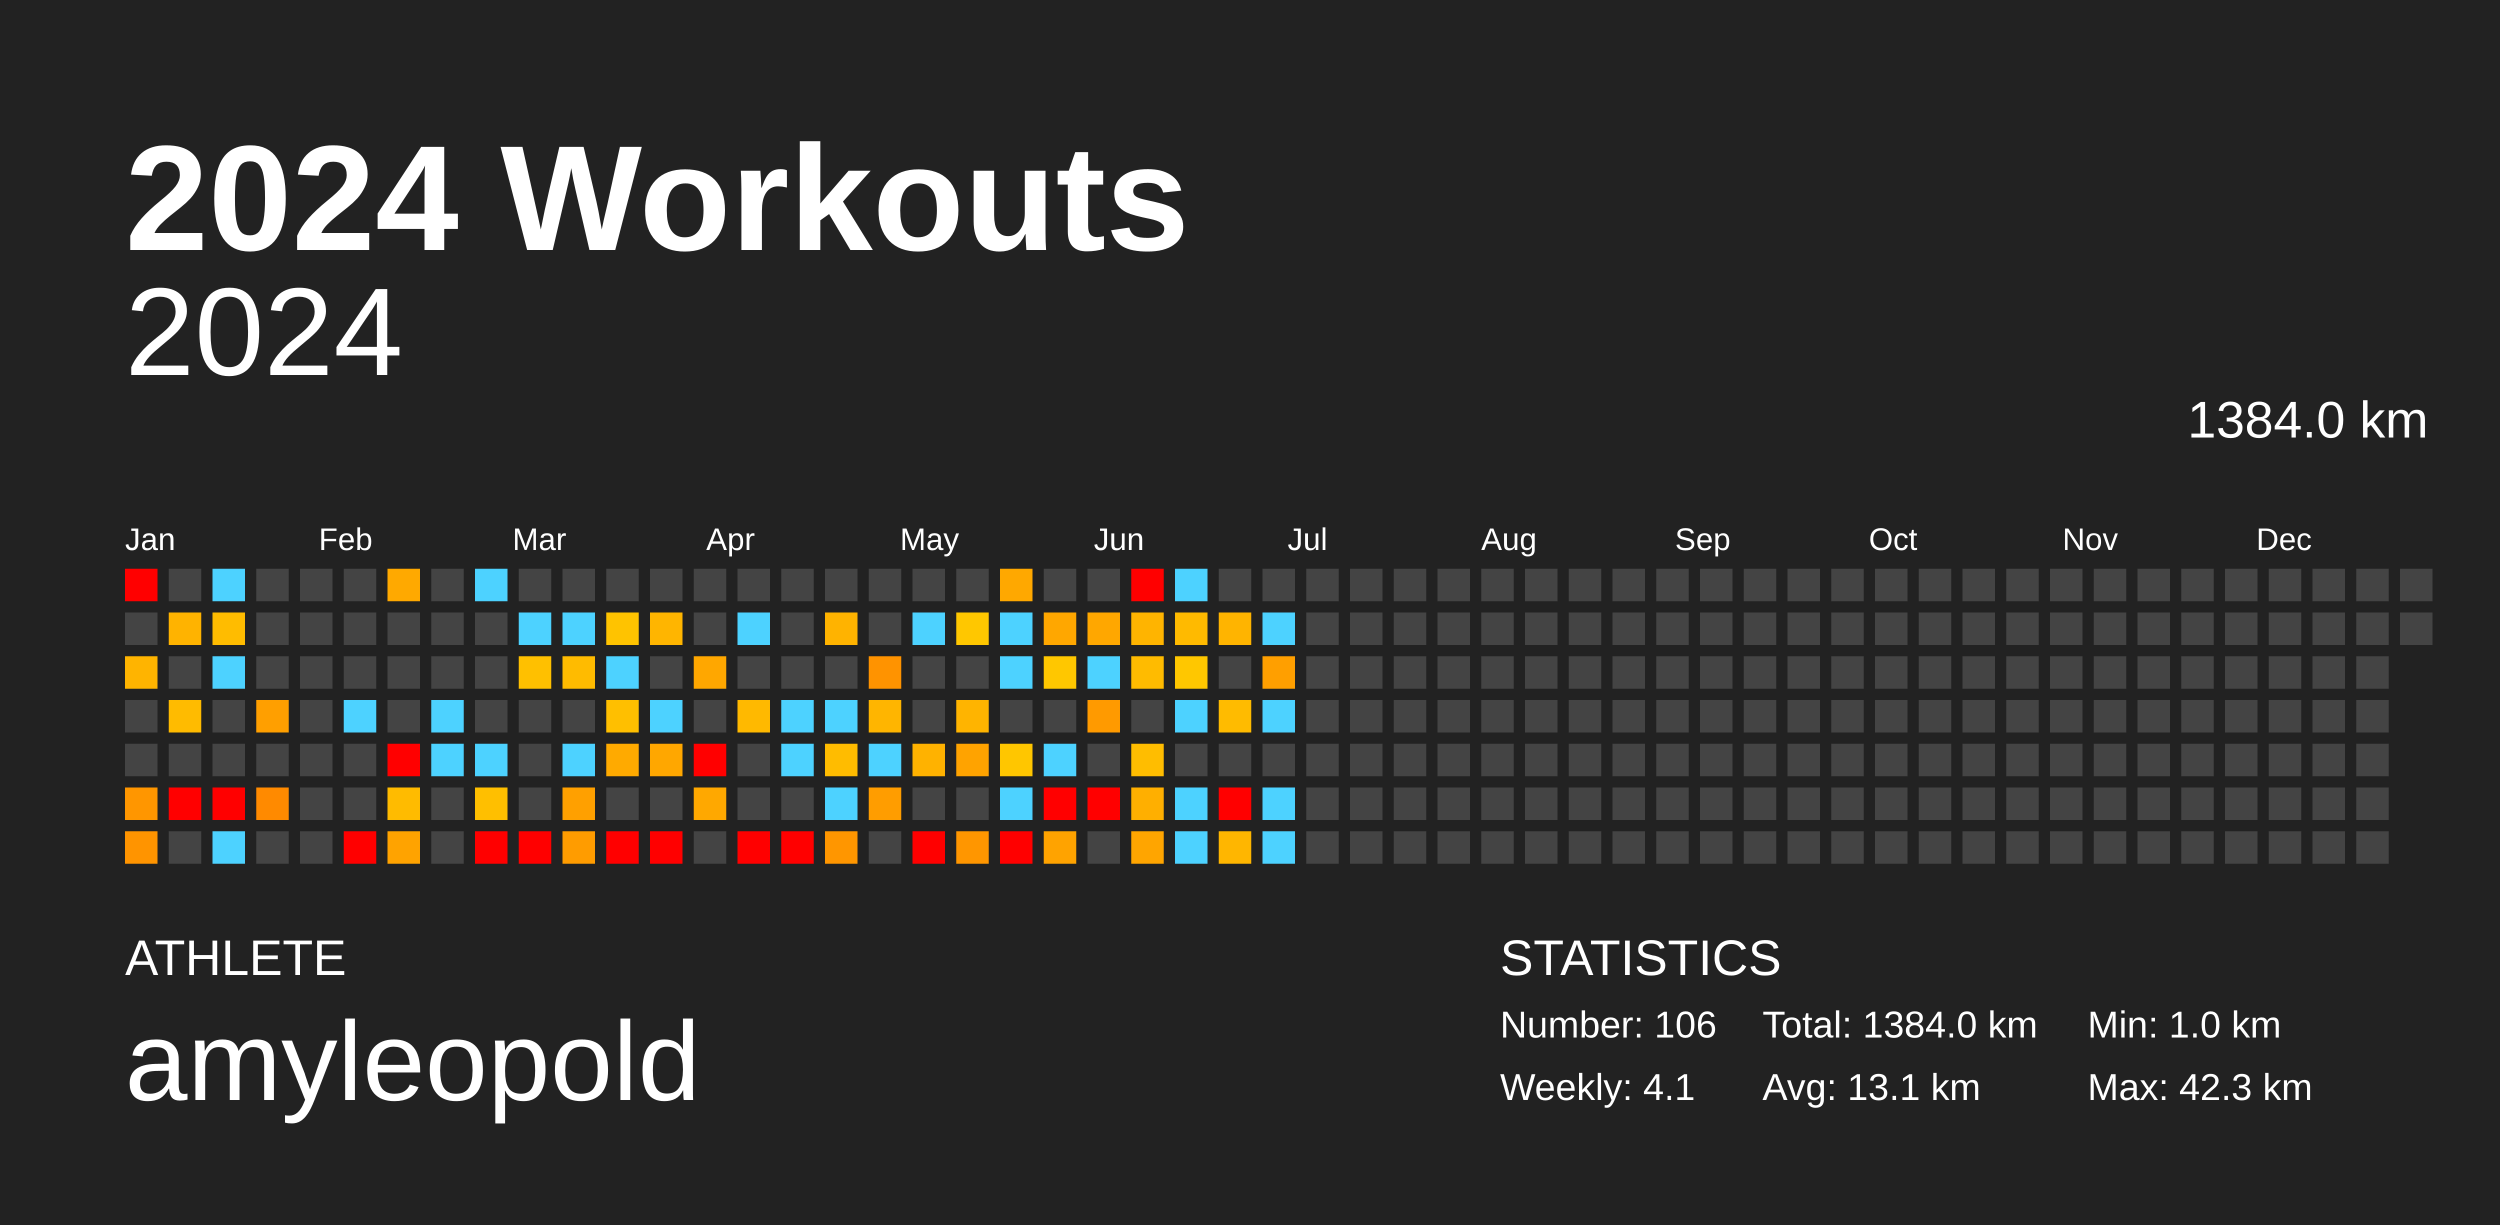
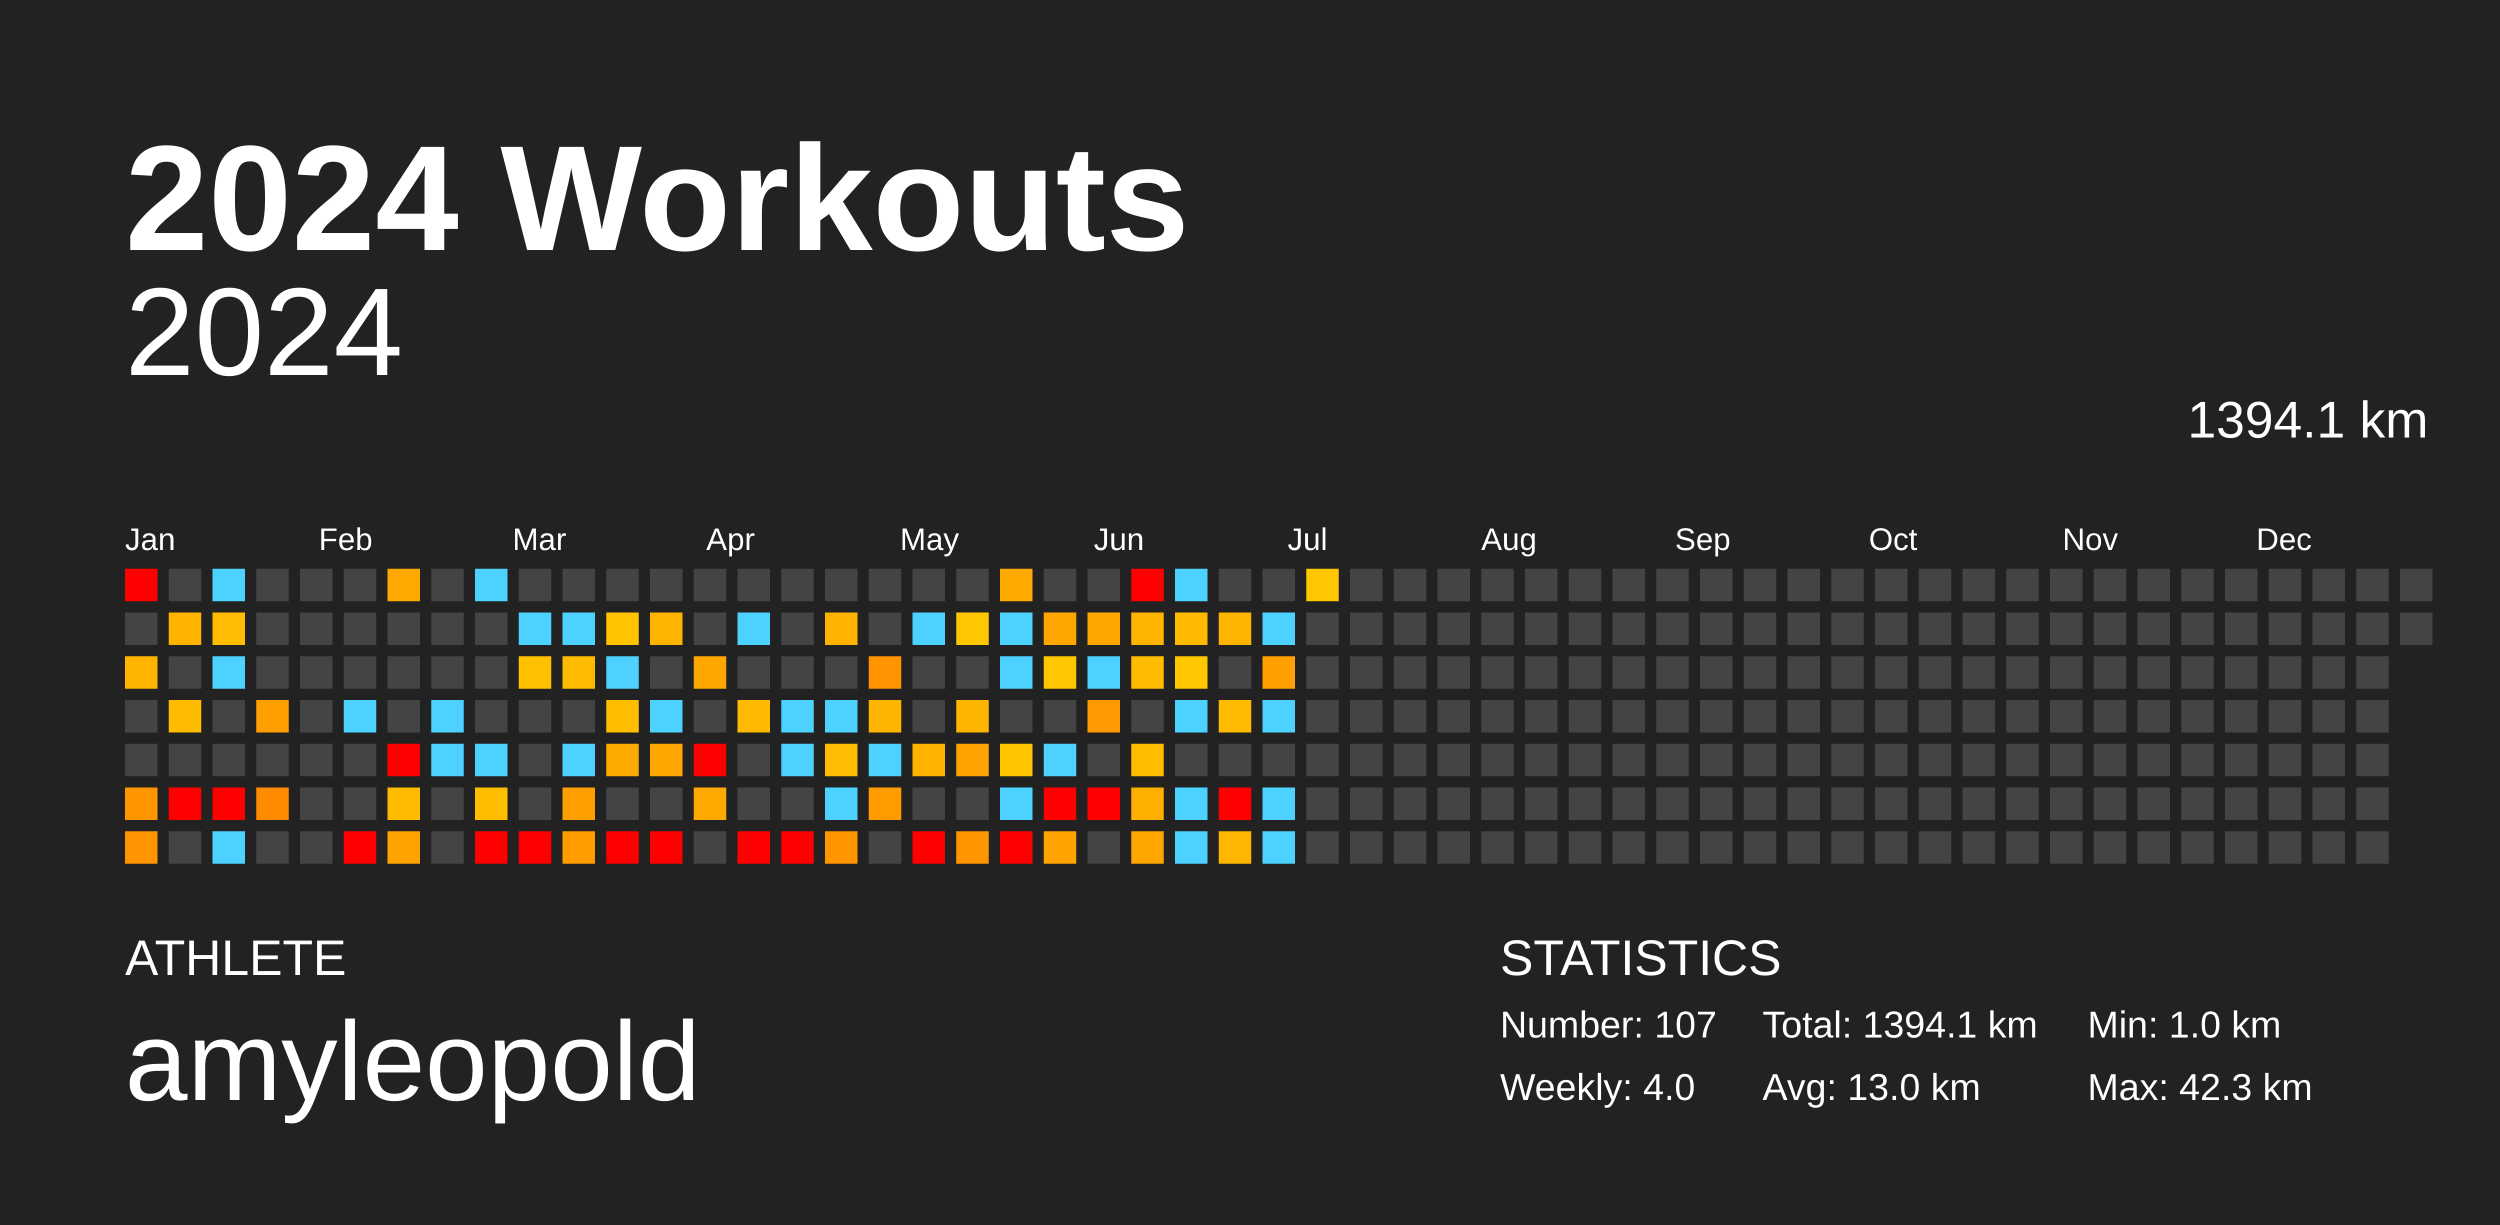
<svg xmlns="http://www.w3.org/2000/svg" baseProfile="full" height="98mm" version="1.1" viewBox="0,0,200,98" width="200mm">
  <defs />
  <rect fill="#222222" height="98" width="200" x="0" y="0" />
  <text fill="#FFFFFF" style="font-size:12px; font-family:Arial; font-weight:bold;" x="10" y="20">2024 Workouts</text>
  <text fill="#FFFFFF" style="font-size:4px; font-family:Arial" x="10" y="78">ATHLETE</text>
  <text fill="#FFFFFF" style="font-size:9px; font-family:Arial" x="10" y="88">amyleopold</text>
  <text fill="#FFFFFF" style="font-size:4px; font-family:Arial" x="120" y="78">STATISTICS</text>
-   <text fill="#FFFFFF" style="font-size:3px; font-family:Arial" x="120" y="83">Number: 106</text>
-   <text fill="#FFFFFF" style="font-size:3px; font-family:Arial" x="120" y="88">Weekly: 4.1</text>
-   <text fill="#FFFFFF" style="font-size:3px; font-family:Arial" x="141" y="83">Total: 1384.0 km</text>
-   <text fill="#FFFFFF" style="font-size:3px; font-family:Arial" x="141" y="88">Avg: 13.1 km</text>
+   <text fill="#FFFFFF" style="font-size:3px; font-family:Arial" x="120" y="83">Number: 107</text>
+   <text fill="#FFFFFF" style="font-size:3px; font-family:Arial" x="120" y="88">Weekly: 4.0</text>
+   <text fill="#FFFFFF" style="font-size:3px; font-family:Arial" x="141" y="83">Total: 1394.1 km</text>
+   <text fill="#FFFFFF" style="font-size:3px; font-family:Arial" x="141" y="88">Avg: 13.0 km</text>
  <text fill="#FFFFFF" style="font-size:3px; font-family:Arial" x="167" y="83">Min: 1.0 km</text>
  <text fill="#FFFFFF" style="font-size:3px; font-family:Arial" x="167" y="88">Max: 42.3 km</text>
  <text alignment-baseline="hanging" fill="#FFFFFF" style="font-size:10.0px; font-family:Arial;" x="10" y="30">2024</text>
-   <text alignment-baseline="hanging" fill="#FFFFFF" style="font-size:4.125px; font-family:Arial;" x="175" y="35">1384.0 km</text>
+   <text alignment-baseline="hanging" fill="#FFFFFF" style="font-size:4.125px; font-family:Arial;" x="175" y="35">1394.1 km</text>
  <text fill="#FFFFFF" style="font-size:2.5px; font-family:Arial" x="10.0" y="44">Jan</text>
  <text fill="#FFFFFF" style="font-size:2.5px; font-family:Arial" x="25.5" y="44">Feb</text>
  <text fill="#FFFFFF" style="font-size:2.5px; font-family:Arial" x="41.0" y="44">Mar</text>
  <text fill="#FFFFFF" style="font-size:2.5px; font-family:Arial" x="56.5" y="44">Apr</text>
  <text fill="#FFFFFF" style="font-size:2.5px; font-family:Arial" x="72.0" y="44">May</text>
  <text fill="#FFFFFF" style="font-size:2.5px; font-family:Arial" x="87.5" y="44">Jun</text>
  <text fill="#FFFFFF" style="font-size:2.5px; font-family:Arial" x="103.0" y="44">Jul</text>
  <text fill="#FFFFFF" style="font-size:2.5px; font-family:Arial" x="118.5" y="44">Aug</text>
  <text fill="#FFFFFF" style="font-size:2.5px; font-family:Arial" x="134.0" y="44">Sep</text>
  <text fill="#FFFFFF" style="font-size:2.5px; font-family:Arial" x="149.5" y="44">Oct</text>
  <text fill="#FFFFFF" style="font-size:2.5px; font-family:Arial" x="165.0" y="44">Nov</text>
  <text fill="#FFFFFF" style="font-size:2.5px; font-family:Arial" x="180.5" y="44">Dec</text>
  <rect fill="red" height="2.6" width="2.6" x="10.0" y="45.5" />
  <rect fill="#444444" height="2.6" width="2.6" x="10.0" y="49.0" />
  <rect fill="#ffb400" height="2.6" width="2.6" x="10.0" y="52.5" />
  <rect fill="#444444" height="2.6" width="2.6" x="10.0" y="56.0" />
  <rect fill="#444444" height="2.6" width="2.6" x="10.0" y="59.5" />
  <rect fill="#ff9600" height="2.6" width="2.6" x="10.0" y="63.0" />
  <rect fill="#ff9400" height="2.6" width="2.6" x="10.0" y="66.5" />
  <rect fill="#444444" height="2.6" width="2.6" x="13.5" y="45.5" />
  <rect fill="#ffb300" height="2.6" width="2.6" x="13.5" y="49.0" />
  <rect fill="#444444" height="2.6" width="2.6" x="13.5" y="52.5" />
  <rect fill="#ffbb00" height="2.6" width="2.6" x="13.5" y="56.0" />
  <rect fill="#444444" height="2.6" width="2.6" x="13.5" y="59.5" />
  <rect fill="red" height="2.6" width="2.6" x="13.5" y="63.0" />
  <rect fill="#444444" height="2.6" width="2.6" x="13.5" y="66.5" />
  <rect fill="#4dd2ff" height="2.6" width="2.6" x="17.0" y="45.5" />
  <rect fill="#ffbc00" height="2.6" width="2.6" x="17.0" y="49.0" />
  <rect fill="#4dd2ff" height="2.6" width="2.6" x="17.0" y="52.5" />
  <rect fill="#444444" height="2.6" width="2.6" x="17.0" y="56.0" />
  <rect fill="#444444" height="2.6" width="2.6" x="17.0" y="59.5" />
  <rect fill="red" height="2.6" width="2.6" x="17.0" y="63.0" />
  <rect fill="#4dd2ff" height="2.6" width="2.6" x="17.0" y="66.5" />
  <rect fill="#444444" height="2.6" width="2.6" x="20.5" y="45.5" />
  <rect fill="#444444" height="2.6" width="2.6" x="20.5" y="49.0" />
  <rect fill="#444444" height="2.6" width="2.6" x="20.5" y="52.5" />
  <rect fill="#ff9f00" height="2.6" width="2.6" x="20.5" y="56.0" />
  <rect fill="#444444" height="2.6" width="2.6" x="20.5" y="59.5" />
  <rect fill="#ff8a00" height="2.6" width="2.6" x="20.5" y="63.0" />
  <rect fill="#444444" height="2.6" width="2.6" x="20.5" y="66.5" />
  <rect fill="#444444" height="2.6" width="2.6" x="24.0" y="45.5" />
  <rect fill="#444444" height="2.6" width="2.6" x="24.0" y="49.0" />
  <rect fill="#444444" height="2.6" width="2.6" x="24.0" y="52.5" />
  <rect fill="#444444" height="2.6" width="2.6" x="24.0" y="56.0" />
  <rect fill="#444444" height="2.6" width="2.6" x="24.0" y="59.5" />
  <rect fill="#444444" height="2.6" width="2.6" x="24.0" y="63.0" />
  <rect fill="#444444" height="2.6" width="2.6" x="24.0" y="66.5" />
  <rect fill="#444444" height="2.6" width="2.6" x="27.5" y="45.5" />
  <rect fill="#444444" height="2.6" width="2.6" x="27.5" y="49.0" />
  <rect fill="#444444" height="2.6" width="2.6" x="27.5" y="52.5" />
  <rect fill="#4dd2ff" height="2.6" width="2.6" x="27.5" y="56.0" />
  <rect fill="#444444" height="2.6" width="2.6" x="27.5" y="59.5" />
  <rect fill="#444444" height="2.6" width="2.6" x="27.5" y="63.0" />
  <rect fill="red" height="2.6" width="2.6" x="27.5" y="66.5" />
  <rect fill="#ffa900" height="2.6" width="2.6" x="31.0" y="45.5" />
  <rect fill="#444444" height="2.6" width="2.6" x="31.0" y="49.0" />
  <rect fill="#444444" height="2.6" width="2.6" x="31.0" y="52.5" />
  <rect fill="#444444" height="2.6" width="2.6" x="31.0" y="56.0" />
  <rect fill="red" height="2.6" width="2.6" x="31.0" y="59.5" />
  <rect fill="#ffbb00" height="2.6" width="2.6" x="31.0" y="63.0" />
  <rect fill="#ffa300" height="2.6" width="2.6" x="31.0" y="66.5" />
  <rect fill="#444444" height="2.6" width="2.6" x="34.5" y="45.5" />
  <rect fill="#444444" height="2.6" width="2.6" x="34.5" y="49.0" />
  <rect fill="#444444" height="2.6" width="2.6" x="34.5" y="52.5" />
  <rect fill="#4dd2ff" height="2.6" width="2.6" x="34.5" y="56.0" />
  <rect fill="#4dd2ff" height="2.6" width="2.6" x="34.5" y="59.5" />
  <rect fill="#444444" height="2.6" width="2.6" x="34.5" y="63.0" />
  <rect fill="#444444" height="2.6" width="2.6" x="34.5" y="66.5" />
  <rect fill="#4dd2ff" height="2.6" width="2.6" x="38.0" y="45.5" />
  <rect fill="#444444" height="2.6" width="2.6" x="38.0" y="49.0" />
  <rect fill="#444444" height="2.6" width="2.6" x="38.0" y="52.5" />
  <rect fill="#444444" height="2.6" width="2.6" x="38.0" y="56.0" />
  <rect fill="#4dd2ff" height="2.6" width="2.6" x="38.0" y="59.5" />
  <rect fill="#ffbf00" height="2.6" width="2.6" x="38.0" y="63.0" />
  <rect fill="red" height="2.6" width="2.6" x="38.0" y="66.5" />
  <rect fill="#444444" height="2.6" width="2.6" x="41.5" y="45.5" />
  <rect fill="#4dd2ff" height="2.6" width="2.6" x="41.5" y="49.0" />
  <rect fill="#ffc000" height="2.6" width="2.6" x="41.5" y="52.5" />
  <rect fill="#444444" height="2.6" width="2.6" x="41.5" y="56.0" />
  <rect fill="#444444" height="2.6" width="2.6" x="41.5" y="59.5" />
  <rect fill="#444444" height="2.6" width="2.6" x="41.5" y="63.0" />
  <rect fill="red" height="2.6" width="2.6" x="41.5" y="66.5" />
  <rect fill="#444444" height="2.6" width="2.6" x="45.0" y="45.5" />
  <rect fill="#4dd2ff" height="2.6" width="2.6" x="45.0" y="49.0" />
  <rect fill="#ffbb00" height="2.6" width="2.6" x="45.0" y="52.5" />
  <rect fill="#444444" height="2.6" width="2.6" x="45.0" y="56.0" />
  <rect fill="#4dd2ff" height="2.6" width="2.6" x="45.0" y="59.5" />
  <rect fill="#ffa000" height="2.6" width="2.6" x="45.0" y="63.0" />
  <rect fill="#ff9c00" height="2.6" width="2.6" x="45.0" y="66.5" />
  <rect fill="#444444" height="2.6" width="2.6" x="48.5" y="45.5" />
  <rect fill="#ffc300" height="2.6" width="2.6" x="48.5" y="49.0" />
  <rect fill="#4dd2ff" height="2.6" width="2.6" x="48.5" y="52.5" />
  <rect fill="#ffbf00" height="2.6" width="2.6" x="48.5" y="56.0" />
  <rect fill="#ffaa00" height="2.6" width="2.6" x="48.5" y="59.5" />
  <rect fill="#444444" height="2.6" width="2.6" x="48.5" y="63.0" />
  <rect fill="red" height="2.6" width="2.6" x="48.5" y="66.5" />
  <rect fill="#444444" height="2.6" width="2.6" x="52.0" y="45.5" />
  <rect fill="#ffb500" height="2.6" width="2.6" x="52.0" y="49.0" />
  <rect fill="#444444" height="2.6" width="2.6" x="52.0" y="52.5" />
  <rect fill="#4dd2ff" height="2.6" width="2.6" x="52.0" y="56.0" />
  <rect fill="#ffa700" height="2.6" width="2.6" x="52.0" y="59.5" />
  <rect fill="#444444" height="2.6" width="2.6" x="52.0" y="63.0" />
  <rect fill="red" height="2.6" width="2.6" x="52.0" y="66.5" />
  <rect fill="#444444" height="2.6" width="2.6" x="55.5" y="45.5" />
  <rect fill="#444444" height="2.6" width="2.6" x="55.5" y="49.0" />
  <rect fill="#ffa700" height="2.6" width="2.6" x="55.5" y="52.5" />
  <rect fill="#444444" height="2.6" width="2.6" x="55.5" y="56.0" />
  <rect fill="red" height="2.6" width="2.6" x="55.5" y="59.5" />
  <rect fill="#ffa800" height="2.6" width="2.6" x="55.5" y="63.0" />
  <rect fill="#444444" height="2.6" width="2.6" x="55.5" y="66.5" />
  <rect fill="#444444" height="2.6" width="2.6" x="59.0" y="45.5" />
  <rect fill="#4dd2ff" height="2.6" width="2.6" x="59.0" y="49.0" />
  <rect fill="#444444" height="2.6" width="2.6" x="59.0" y="52.5" />
  <rect fill="#ffb900" height="2.6" width="2.6" x="59.0" y="56.0" />
  <rect fill="#444444" height="2.6" width="2.6" x="59.0" y="59.5" />
  <rect fill="#444444" height="2.6" width="2.6" x="59.0" y="63.0" />
  <rect fill="red" height="2.6" width="2.6" x="59.0" y="66.5" />
  <rect fill="#444444" height="2.6" width="2.6" x="62.5" y="45.5" />
  <rect fill="#444444" height="2.6" width="2.6" x="62.5" y="49.0" />
  <rect fill="#444444" height="2.6" width="2.6" x="62.5" y="52.5" />
  <rect fill="#4dd2ff" height="2.6" width="2.6" x="62.5" y="56.0" />
  <rect fill="#4dd2ff" height="2.6" width="2.6" x="62.5" y="59.5" />
  <rect fill="#444444" height="2.6" width="2.6" x="62.5" y="63.0" />
  <rect fill="red" height="2.6" width="2.6" x="62.5" y="66.5" />
  <rect fill="#444444" height="2.6" width="2.6" x="66.0" y="45.5" />
  <rect fill="#ffb300" height="2.6" width="2.6" x="66.0" y="49.0" />
  <rect fill="#444444" height="2.6" width="2.6" x="66.0" y="52.5" />
  <rect fill="#4dd2ff" height="2.6" width="2.6" x="66.0" y="56.0" />
  <rect fill="#ffbc00" height="2.6" width="2.6" x="66.0" y="59.5" />
  <rect fill="#4dd2ff" height="2.6" width="2.6" x="66.0" y="63.0" />
  <rect fill="#ff9600" height="2.6" width="2.6" x="66.0" y="66.5" />
  <rect fill="#444444" height="2.6" width="2.6" x="69.5" y="45.5" />
  <rect fill="#444444" height="2.6" width="2.6" x="69.5" y="49.0" />
  <rect fill="#ff9300" height="2.6" width="2.6" x="69.5" y="52.5" />
  <rect fill="#ffb500" height="2.6" width="2.6" x="69.5" y="56.0" />
  <rect fill="#4dd2ff" height="2.6" width="2.6" x="69.5" y="59.5" />
  <rect fill="#ff9d00" height="2.6" width="2.6" x="69.5" y="63.0" />
  <rect fill="#444444" height="2.6" width="2.6" x="69.5" y="66.5" />
  <rect fill="#444444" height="2.6" width="2.6" x="73.0" y="45.5" />
  <rect fill="#4dd2ff" height="2.6" width="2.6" x="73.0" y="49.0" />
  <rect fill="#444444" height="2.6" width="2.6" x="73.0" y="52.5" />
  <rect fill="#444444" height="2.6" width="2.6" x="73.0" y="56.0" />
  <rect fill="#ffb200" height="2.6" width="2.6" x="73.0" y="59.5" />
  <rect fill="#444444" height="2.6" width="2.6" x="73.0" y="63.0" />
  <rect fill="red" height="2.6" width="2.6" x="73.0" y="66.5" />
  <rect fill="#444444" height="2.6" width="2.6" x="76.5" y="45.5" />
  <rect fill="#ffc700" height="2.6" width="2.6" x="76.5" y="49.0" />
  <rect fill="#444444" height="2.6" width="2.6" x="76.5" y="52.5" />
  <rect fill="#ffb400" height="2.6" width="2.6" x="76.5" y="56.0" />
  <rect fill="#ffa300" height="2.6" width="2.6" x="76.5" y="59.5" />
  <rect fill="#444444" height="2.6" width="2.6" x="76.5" y="63.0" />
  <rect fill="#ff9600" height="2.6" width="2.6" x="76.5" y="66.5" />
  <rect fill="#ffa800" height="2.6" width="2.6" x="80.0" y="45.5" />
  <rect fill="#4dd2ff" height="2.6" width="2.6" x="80.0" y="49.0" />
  <rect fill="#4dd2ff" height="2.6" width="2.6" x="80.0" y="52.5" />
  <rect fill="#444444" height="2.6" width="2.6" x="80.0" y="56.0" />
  <rect fill="#ffc600" height="2.6" width="2.6" x="80.0" y="59.5" />
  <rect fill="#4dd2ff" height="2.6" width="2.6" x="80.0" y="63.0" />
  <rect fill="red" height="2.6" width="2.6" x="80.0" y="66.5" />
  <rect fill="#444444" height="2.6" width="2.6" x="83.5" y="45.5" />
  <rect fill="#ffa700" height="2.6" width="2.6" x="83.5" y="49.0" />
  <rect fill="#ffc700" height="2.6" width="2.6" x="83.5" y="52.5" />
  <rect fill="#444444" height="2.6" width="2.6" x="83.5" y="56.0" />
  <rect fill="#4dd2ff" height="2.6" width="2.6" x="83.5" y="59.5" />
  <rect fill="red" height="2.6" width="2.6" x="83.5" y="63.0" />
  <rect fill="#ffa300" height="2.6" width="2.6" x="83.5" y="66.5" />
  <rect fill="#444444" height="2.6" width="2.6" x="87.0" y="45.5" />
  <rect fill="#ffa700" height="2.6" width="2.6" x="87.0" y="49.0" />
  <rect fill="#4dd2ff" height="2.6" width="2.6" x="87.0" y="52.5" />
  <rect fill="#ff9a00" height="2.6" width="2.6" x="87.0" y="56.0" />
  <rect fill="#444444" height="2.6" width="2.6" x="87.0" y="59.5" />
  <rect fill="red" height="2.6" width="2.6" x="87.0" y="63.0" />
  <rect fill="#444444" height="2.6" width="2.6" x="87.0" y="66.5" />
  <rect fill="red" height="2.6" width="2.6" x="90.5" y="45.5" />
  <rect fill="#ffb400" height="2.6" width="2.6" x="90.5" y="49.0" />
  <rect fill="#ffbb00" height="2.6" width="2.6" x="90.5" y="52.5" />
  <rect fill="#444444" height="2.6" width="2.6" x="90.5" y="56.0" />
  <rect fill="#ffbd00" height="2.6" width="2.6" x="90.5" y="59.5" />
  <rect fill="#ffaf00" height="2.6" width="2.6" x="90.5" y="63.0" />
  <rect fill="#ffa500" height="2.6" width="2.6" x="90.5" y="66.5" />
  <rect fill="#4dd2ff" height="2.6" width="2.6" x="94.0" y="45.5" />
  <rect fill="#ffba00" height="2.6" width="2.6" x="94.0" y="49.0" />
  <rect fill="#ffc700" height="2.6" width="2.6" x="94.0" y="52.5" />
  <rect fill="#4dd2ff" height="2.6" width="2.6" x="94.0" y="56.0" />
  <rect fill="#444444" height="2.6" width="2.6" x="94.0" y="59.5" />
  <rect fill="#4dd2ff" height="2.6" width="2.6" x="94.0" y="63.0" />
  <rect fill="#4dd2ff" height="2.6" width="2.6" x="94.0" y="66.5" />
  <rect fill="#444444" height="2.6" width="2.6" x="97.5" y="45.5" />
  <rect fill="#ffb400" height="2.6" width="2.6" x="97.5" y="49.0" />
  <rect fill="#444444" height="2.6" width="2.6" x="97.5" y="52.5" />
  <rect fill="#ffbb00" height="2.6" width="2.6" x="97.5" y="56.0" />
  <rect fill="#444444" height="2.6" width="2.6" x="97.5" y="59.5" />
  <rect fill="red" height="2.6" width="2.6" x="97.5" y="63.0" />
  <rect fill="#ffb600" height="2.6" width="2.6" x="97.5" y="66.5" />
  <rect fill="#444444" height="2.6" width="2.6" x="101.0" y="45.5" />
  <rect fill="#4dd2ff" height="2.6" width="2.6" x="101.0" y="49.0" />
  <rect fill="#ff9f00" height="2.6" width="2.6" x="101.0" y="52.5" />
  <rect fill="#4dd2ff" height="2.6" width="2.6" x="101.0" y="56.0" />
  <rect fill="#444444" height="2.6" width="2.6" x="101.0" y="59.5" />
  <rect fill="#4dd2ff" height="2.6" width="2.6" x="101.0" y="63.0" />
  <rect fill="#4dd2ff" height="2.6" width="2.6" x="101.0" y="66.5" />
-   <rect fill="#444444" height="2.6" width="2.6" x="104.5" y="45.5" />
+   <rect fill="#ffc700" height="2.6" width="2.6" x="104.5" y="45.5" />
  <rect fill="#444444" height="2.6" width="2.6" x="104.5" y="49.0" />
  <rect fill="#444444" height="2.6" width="2.6" x="104.5" y="52.5" />
  <rect fill="#444444" height="2.6" width="2.6" x="104.5" y="56.0" />
  <rect fill="#444444" height="2.6" width="2.6" x="104.5" y="59.5" />
  <rect fill="#444444" height="2.6" width="2.6" x="104.5" y="63.0" />
  <rect fill="#444444" height="2.6" width="2.6" x="104.5" y="66.5" />
  <rect fill="#444444" height="2.6" width="2.6" x="108.0" y="45.5" />
  <rect fill="#444444" height="2.6" width="2.6" x="108.0" y="49.0" />
  <rect fill="#444444" height="2.6" width="2.6" x="108.0" y="52.5" />
  <rect fill="#444444" height="2.6" width="2.6" x="108.0" y="56.0" />
  <rect fill="#444444" height="2.6" width="2.6" x="108.0" y="59.5" />
  <rect fill="#444444" height="2.6" width="2.6" x="108.0" y="63.0" />
  <rect fill="#444444" height="2.6" width="2.6" x="108.0" y="66.5" />
  <rect fill="#444444" height="2.6" width="2.6" x="111.5" y="45.5" />
  <rect fill="#444444" height="2.6" width="2.6" x="111.5" y="49.0" />
  <rect fill="#444444" height="2.6" width="2.6" x="111.5" y="52.5" />
  <rect fill="#444444" height="2.6" width="2.6" x="111.5" y="56.0" />
  <rect fill="#444444" height="2.6" width="2.6" x="111.5" y="59.5" />
  <rect fill="#444444" height="2.6" width="2.6" x="111.5" y="63.0" />
  <rect fill="#444444" height="2.6" width="2.6" x="111.5" y="66.5" />
  <rect fill="#444444" height="2.6" width="2.6" x="115.0" y="45.5" />
  <rect fill="#444444" height="2.6" width="2.6" x="115.0" y="49.0" />
  <rect fill="#444444" height="2.6" width="2.6" x="115.0" y="52.5" />
  <rect fill="#444444" height="2.6" width="2.6" x="115.0" y="56.0" />
  <rect fill="#444444" height="2.6" width="2.6" x="115.0" y="59.5" />
  <rect fill="#444444" height="2.6" width="2.6" x="115.0" y="63.0" />
  <rect fill="#444444" height="2.6" width="2.6" x="115.0" y="66.5" />
  <rect fill="#444444" height="2.6" width="2.6" x="118.5" y="45.5" />
  <rect fill="#444444" height="2.6" width="2.6" x="118.5" y="49.0" />
  <rect fill="#444444" height="2.6" width="2.6" x="118.5" y="52.5" />
  <rect fill="#444444" height="2.6" width="2.6" x="118.5" y="56.0" />
  <rect fill="#444444" height="2.6" width="2.6" x="118.5" y="59.5" />
  <rect fill="#444444" height="2.6" width="2.6" x="118.5" y="63.0" />
  <rect fill="#444444" height="2.6" width="2.6" x="118.5" y="66.5" />
  <rect fill="#444444" height="2.6" width="2.6" x="122.0" y="45.5" />
  <rect fill="#444444" height="2.6" width="2.6" x="122.0" y="49.0" />
  <rect fill="#444444" height="2.6" width="2.6" x="122.0" y="52.5" />
  <rect fill="#444444" height="2.6" width="2.6" x="122.0" y="56.0" />
  <rect fill="#444444" height="2.6" width="2.6" x="122.0" y="59.5" />
  <rect fill="#444444" height="2.6" width="2.6" x="122.0" y="63.0" />
  <rect fill="#444444" height="2.6" width="2.6" x="122.0" y="66.5" />
  <rect fill="#444444" height="2.6" width="2.6" x="125.5" y="45.5" />
  <rect fill="#444444" height="2.6" width="2.6" x="125.5" y="49.0" />
  <rect fill="#444444" height="2.6" width="2.6" x="125.5" y="52.5" />
  <rect fill="#444444" height="2.6" width="2.6" x="125.5" y="56.0" />
  <rect fill="#444444" height="2.6" width="2.6" x="125.5" y="59.5" />
  <rect fill="#444444" height="2.6" width="2.6" x="125.5" y="63.0" />
  <rect fill="#444444" height="2.6" width="2.6" x="125.5" y="66.5" />
  <rect fill="#444444" height="2.6" width="2.6" x="129.0" y="45.5" />
  <rect fill="#444444" height="2.6" width="2.6" x="129.0" y="49.0" />
  <rect fill="#444444" height="2.6" width="2.6" x="129.0" y="52.5" />
  <rect fill="#444444" height="2.6" width="2.6" x="129.0" y="56.0" />
  <rect fill="#444444" height="2.6" width="2.6" x="129.0" y="59.5" />
  <rect fill="#444444" height="2.6" width="2.6" x="129.0" y="63.0" />
  <rect fill="#444444" height="2.6" width="2.6" x="129.0" y="66.5" />
  <rect fill="#444444" height="2.6" width="2.6" x="132.5" y="45.5" />
  <rect fill="#444444" height="2.6" width="2.6" x="132.5" y="49.0" />
  <rect fill="#444444" height="2.6" width="2.6" x="132.5" y="52.5" />
  <rect fill="#444444" height="2.6" width="2.6" x="132.5" y="56.0" />
  <rect fill="#444444" height="2.6" width="2.6" x="132.5" y="59.5" />
  <rect fill="#444444" height="2.6" width="2.6" x="132.5" y="63.0" />
  <rect fill="#444444" height="2.6" width="2.6" x="132.5" y="66.5" />
  <rect fill="#444444" height="2.6" width="2.6" x="136.0" y="45.5" />
  <rect fill="#444444" height="2.6" width="2.6" x="136.0" y="49.0" />
  <rect fill="#444444" height="2.6" width="2.6" x="136.0" y="52.5" />
  <rect fill="#444444" height="2.6" width="2.6" x="136.0" y="56.0" />
  <rect fill="#444444" height="2.6" width="2.6" x="136.0" y="59.5" />
  <rect fill="#444444" height="2.6" width="2.6" x="136.0" y="63.0" />
  <rect fill="#444444" height="2.6" width="2.6" x="136.0" y="66.5" />
  <rect fill="#444444" height="2.6" width="2.6" x="139.5" y="45.5" />
  <rect fill="#444444" height="2.6" width="2.6" x="139.5" y="49.0" />
  <rect fill="#444444" height="2.6" width="2.6" x="139.5" y="52.5" />
  <rect fill="#444444" height="2.6" width="2.6" x="139.5" y="56.0" />
  <rect fill="#444444" height="2.6" width="2.6" x="139.5" y="59.5" />
  <rect fill="#444444" height="2.6" width="2.6" x="139.5" y="63.0" />
  <rect fill="#444444" height="2.6" width="2.6" x="139.5" y="66.5" />
  <rect fill="#444444" height="2.6" width="2.6" x="143.0" y="45.5" />
  <rect fill="#444444" height="2.6" width="2.6" x="143.0" y="49.0" />
  <rect fill="#444444" height="2.6" width="2.6" x="143.0" y="52.5" />
  <rect fill="#444444" height="2.6" width="2.6" x="143.0" y="56.0" />
  <rect fill="#444444" height="2.6" width="2.6" x="143.0" y="59.5" />
  <rect fill="#444444" height="2.6" width="2.6" x="143.0" y="63.0" />
  <rect fill="#444444" height="2.6" width="2.6" x="143.0" y="66.5" />
  <rect fill="#444444" height="2.6" width="2.6" x="146.5" y="45.5" />
  <rect fill="#444444" height="2.6" width="2.6" x="146.5" y="49.0" />
  <rect fill="#444444" height="2.6" width="2.6" x="146.5" y="52.5" />
  <rect fill="#444444" height="2.6" width="2.6" x="146.5" y="56.0" />
  <rect fill="#444444" height="2.6" width="2.6" x="146.5" y="59.5" />
  <rect fill="#444444" height="2.6" width="2.6" x="146.5" y="63.0" />
  <rect fill="#444444" height="2.6" width="2.6" x="146.5" y="66.5" />
  <rect fill="#444444" height="2.6" width="2.6" x="150.0" y="45.5" />
  <rect fill="#444444" height="2.6" width="2.6" x="150.0" y="49.0" />
  <rect fill="#444444" height="2.6" width="2.6" x="150.0" y="52.5" />
  <rect fill="#444444" height="2.6" width="2.6" x="150.0" y="56.0" />
  <rect fill="#444444" height="2.6" width="2.6" x="150.0" y="59.5" />
  <rect fill="#444444" height="2.6" width="2.6" x="150.0" y="63.0" />
  <rect fill="#444444" height="2.6" width="2.6" x="150.0" y="66.5" />
  <rect fill="#444444" height="2.6" width="2.6" x="153.5" y="45.5" />
  <rect fill="#444444" height="2.6" width="2.6" x="153.5" y="49.0" />
  <rect fill="#444444" height="2.6" width="2.6" x="153.5" y="52.5" />
  <rect fill="#444444" height="2.6" width="2.6" x="153.5" y="56.0" />
  <rect fill="#444444" height="2.6" width="2.6" x="153.5" y="59.5" />
  <rect fill="#444444" height="2.6" width="2.6" x="153.5" y="63.0" />
  <rect fill="#444444" height="2.6" width="2.6" x="153.5" y="66.5" />
  <rect fill="#444444" height="2.6" width="2.6" x="157.0" y="45.5" />
  <rect fill="#444444" height="2.6" width="2.6" x="157.0" y="49.0" />
  <rect fill="#444444" height="2.6" width="2.6" x="157.0" y="52.5" />
  <rect fill="#444444" height="2.6" width="2.6" x="157.0" y="56.0" />
  <rect fill="#444444" height="2.6" width="2.6" x="157.0" y="59.5" />
  <rect fill="#444444" height="2.6" width="2.6" x="157.0" y="63.0" />
  <rect fill="#444444" height="2.6" width="2.6" x="157.0" y="66.5" />
  <rect fill="#444444" height="2.6" width="2.6" x="160.5" y="45.5" />
  <rect fill="#444444" height="2.6" width="2.6" x="160.5" y="49.0" />
  <rect fill="#444444" height="2.6" width="2.6" x="160.5" y="52.5" />
  <rect fill="#444444" height="2.6" width="2.6" x="160.5" y="56.0" />
  <rect fill="#444444" height="2.6" width="2.6" x="160.5" y="59.5" />
  <rect fill="#444444" height="2.6" width="2.6" x="160.5" y="63.0" />
  <rect fill="#444444" height="2.6" width="2.6" x="160.5" y="66.5" />
  <rect fill="#444444" height="2.6" width="2.6" x="164.0" y="45.5" />
  <rect fill="#444444" height="2.6" width="2.6" x="164.0" y="49.0" />
  <rect fill="#444444" height="2.6" width="2.6" x="164.0" y="52.5" />
  <rect fill="#444444" height="2.6" width="2.6" x="164.0" y="56.0" />
  <rect fill="#444444" height="2.6" width="2.6" x="164.0" y="59.5" />
  <rect fill="#444444" height="2.6" width="2.6" x="164.0" y="63.0" />
  <rect fill="#444444" height="2.6" width="2.6" x="164.0" y="66.5" />
  <rect fill="#444444" height="2.6" width="2.6" x="167.5" y="45.5" />
  <rect fill="#444444" height="2.6" width="2.6" x="167.5" y="49.0" />
  <rect fill="#444444" height="2.6" width="2.6" x="167.5" y="52.5" />
  <rect fill="#444444" height="2.6" width="2.6" x="167.5" y="56.0" />
  <rect fill="#444444" height="2.6" width="2.6" x="167.5" y="59.5" />
  <rect fill="#444444" height="2.6" width="2.6" x="167.5" y="63.0" />
  <rect fill="#444444" height="2.6" width="2.6" x="167.5" y="66.5" />
  <rect fill="#444444" height="2.6" width="2.6" x="171.0" y="45.5" />
  <rect fill="#444444" height="2.6" width="2.6" x="171.0" y="49.0" />
  <rect fill="#444444" height="2.6" width="2.6" x="171.0" y="52.5" />
  <rect fill="#444444" height="2.6" width="2.6" x="171.0" y="56.0" />
  <rect fill="#444444" height="2.6" width="2.6" x="171.0" y="59.5" />
  <rect fill="#444444" height="2.6" width="2.6" x="171.0" y="63.0" />
  <rect fill="#444444" height="2.6" width="2.6" x="171.0" y="66.5" />
  <rect fill="#444444" height="2.6" width="2.6" x="174.5" y="45.5" />
  <rect fill="#444444" height="2.6" width="2.6" x="174.5" y="49.0" />
  <rect fill="#444444" height="2.6" width="2.6" x="174.5" y="52.5" />
  <rect fill="#444444" height="2.6" width="2.6" x="174.5" y="56.0" />
  <rect fill="#444444" height="2.6" width="2.6" x="174.5" y="59.5" />
  <rect fill="#444444" height="2.6" width="2.6" x="174.5" y="63.0" />
  <rect fill="#444444" height="2.6" width="2.6" x="174.5" y="66.5" />
  <rect fill="#444444" height="2.6" width="2.6" x="178.0" y="45.5" />
  <rect fill="#444444" height="2.6" width="2.6" x="178.0" y="49.0" />
  <rect fill="#444444" height="2.6" width="2.6" x="178.0" y="52.5" />
  <rect fill="#444444" height="2.6" width="2.6" x="178.0" y="56.0" />
  <rect fill="#444444" height="2.6" width="2.6" x="178.0" y="59.5" />
  <rect fill="#444444" height="2.6" width="2.6" x="178.0" y="63.0" />
  <rect fill="#444444" height="2.6" width="2.6" x="178.0" y="66.5" />
  <rect fill="#444444" height="2.6" width="2.6" x="181.5" y="45.5" />
  <rect fill="#444444" height="2.6" width="2.6" x="181.5" y="49.0" />
  <rect fill="#444444" height="2.6" width="2.6" x="181.5" y="52.5" />
  <rect fill="#444444" height="2.6" width="2.6" x="181.5" y="56.0" />
  <rect fill="#444444" height="2.6" width="2.6" x="181.5" y="59.5" />
  <rect fill="#444444" height="2.6" width="2.6" x="181.5" y="63.0" />
  <rect fill="#444444" height="2.6" width="2.6" x="181.5" y="66.5" />
  <rect fill="#444444" height="2.6" width="2.6" x="185.0" y="45.5" />
  <rect fill="#444444" height="2.6" width="2.6" x="185.0" y="49.0" />
  <rect fill="#444444" height="2.6" width="2.6" x="185.0" y="52.5" />
  <rect fill="#444444" height="2.6" width="2.6" x="185.0" y="56.0" />
  <rect fill="#444444" height="2.6" width="2.6" x="185.0" y="59.5" />
  <rect fill="#444444" height="2.6" width="2.6" x="185.0" y="63.0" />
  <rect fill="#444444" height="2.6" width="2.6" x="185.0" y="66.5" />
  <rect fill="#444444" height="2.6" width="2.6" x="188.5" y="45.5" />
  <rect fill="#444444" height="2.6" width="2.6" x="188.5" y="49.0" />
  <rect fill="#444444" height="2.6" width="2.6" x="188.5" y="52.5" />
  <rect fill="#444444" height="2.6" width="2.6" x="188.5" y="56.0" />
  <rect fill="#444444" height="2.6" width="2.6" x="188.5" y="59.5" />
  <rect fill="#444444" height="2.6" width="2.6" x="188.5" y="63.0" />
  <rect fill="#444444" height="2.6" width="2.6" x="188.5" y="66.5" />
  <rect fill="#444444" height="2.6" width="2.6" x="192.0" y="45.5" />
  <rect fill="#444444" height="2.6" width="2.6" x="192.0" y="49.0" />
</svg>
